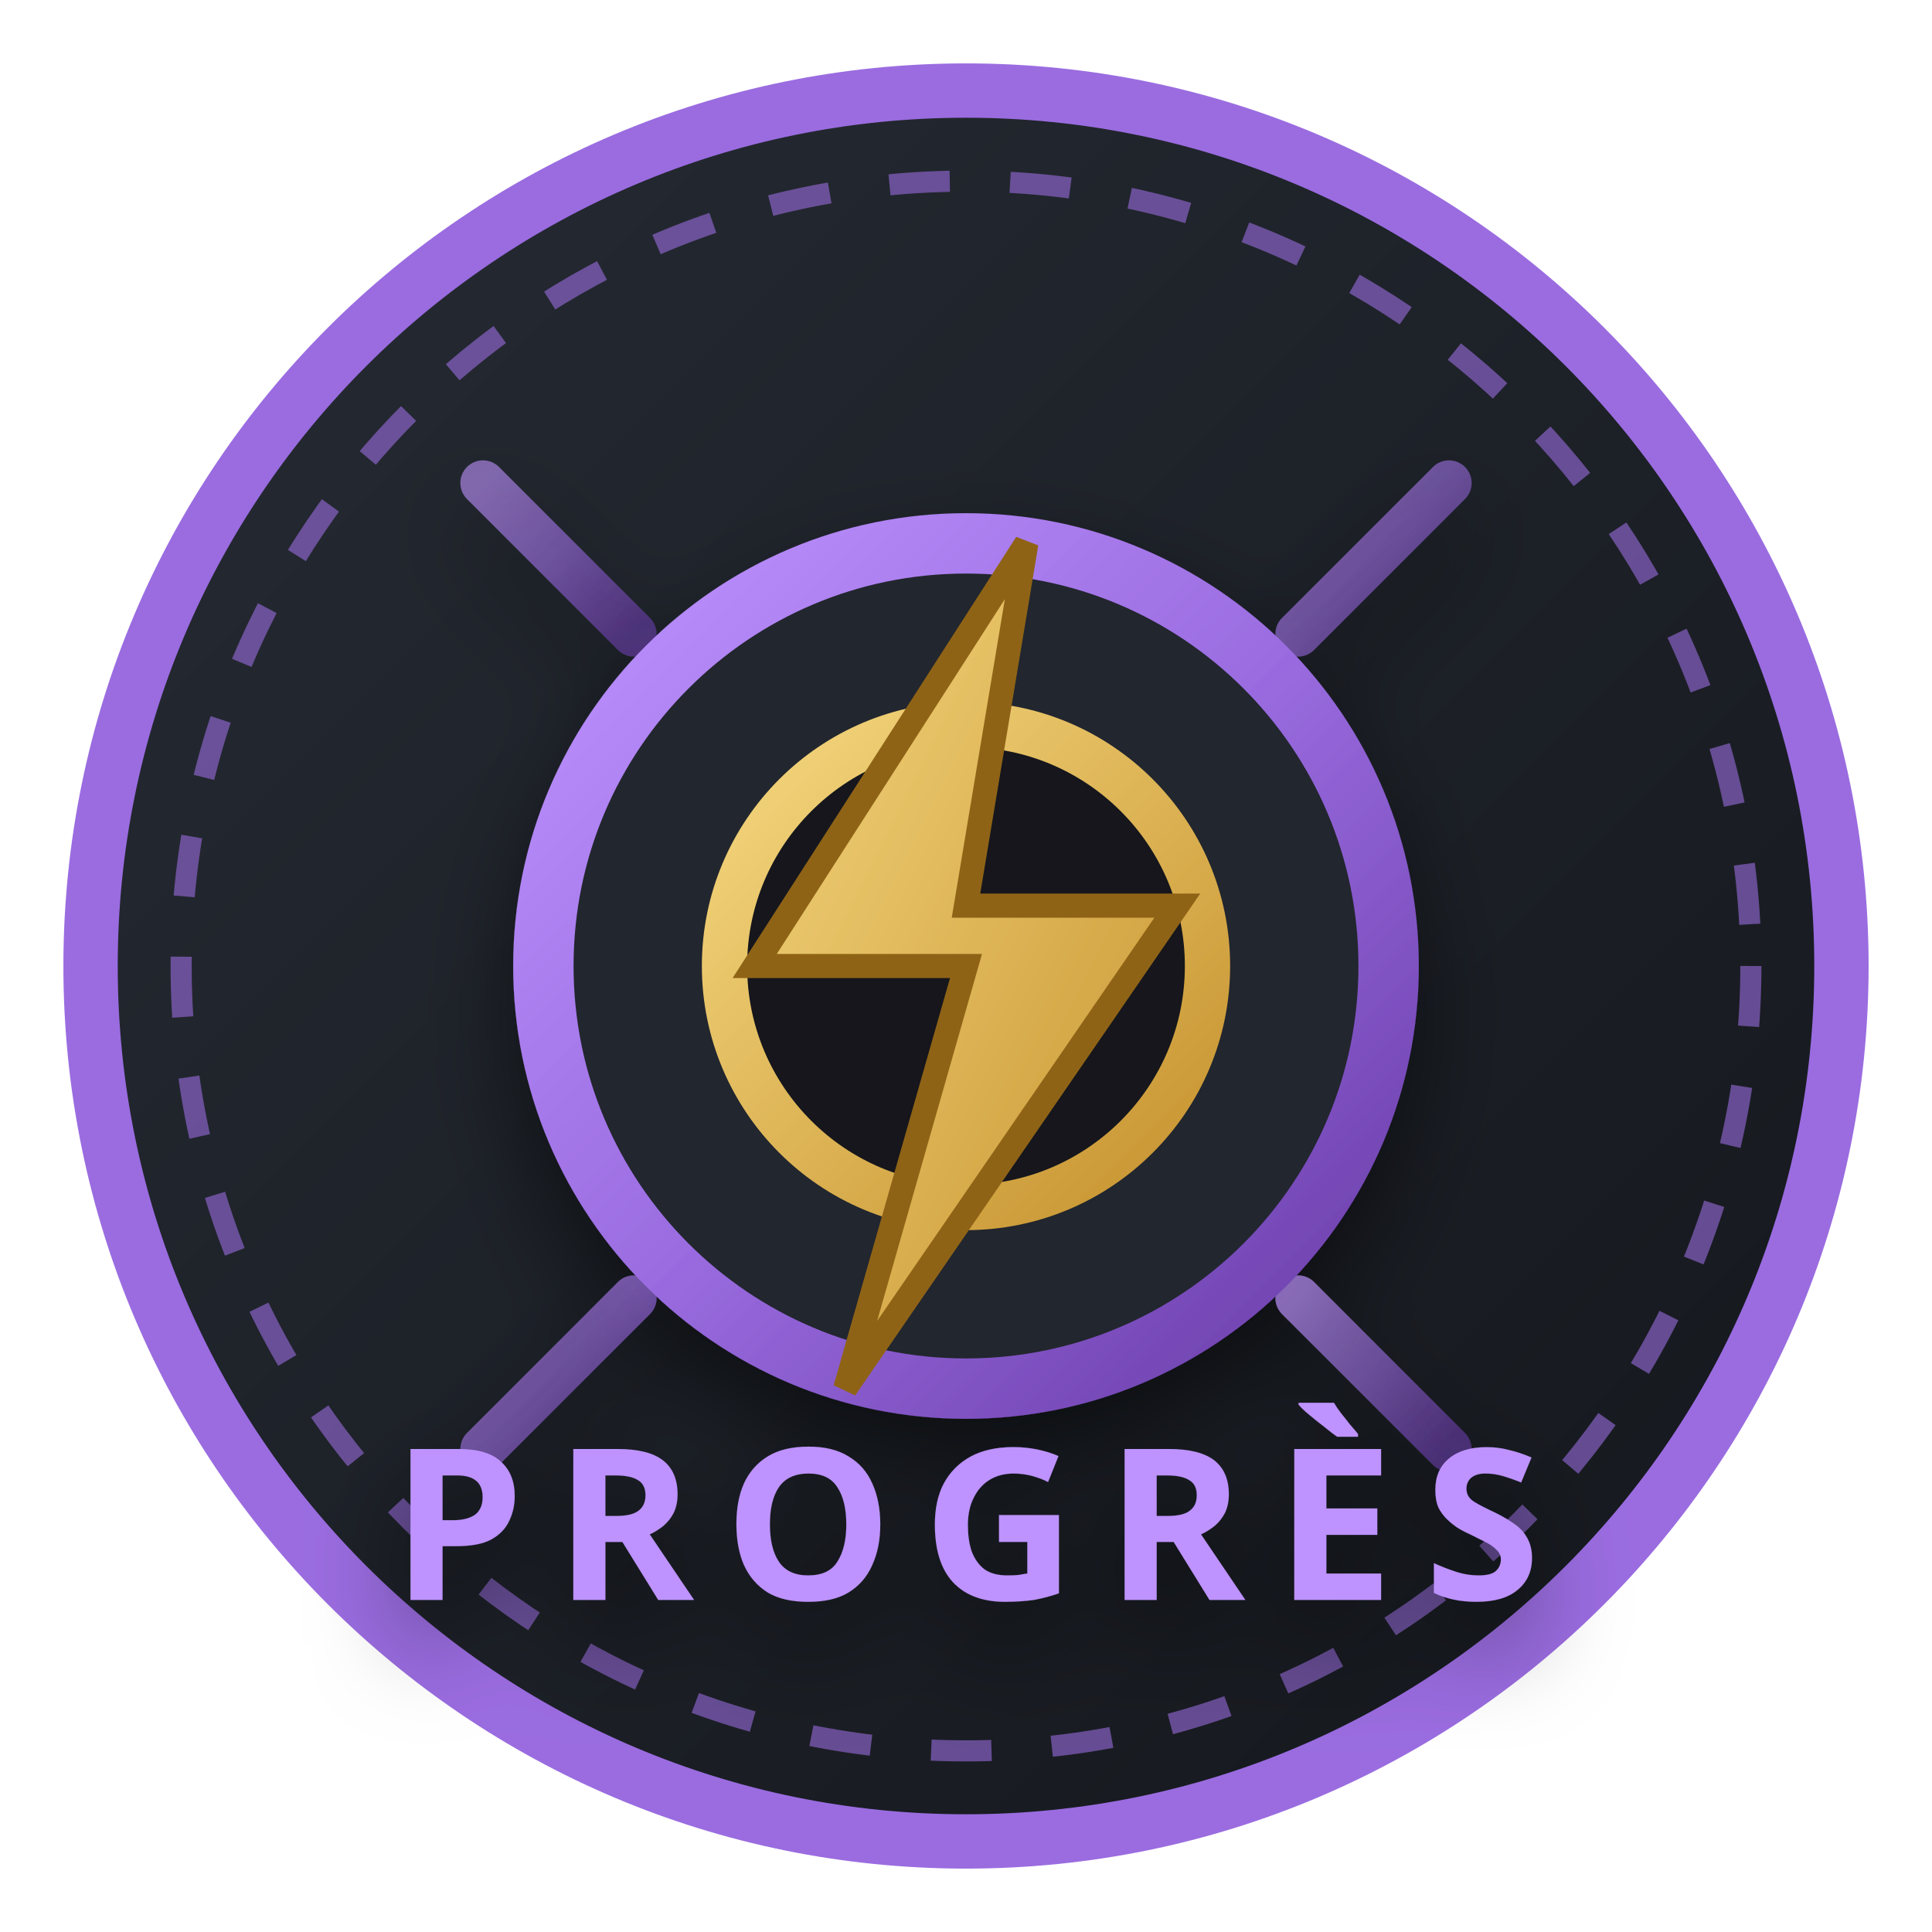
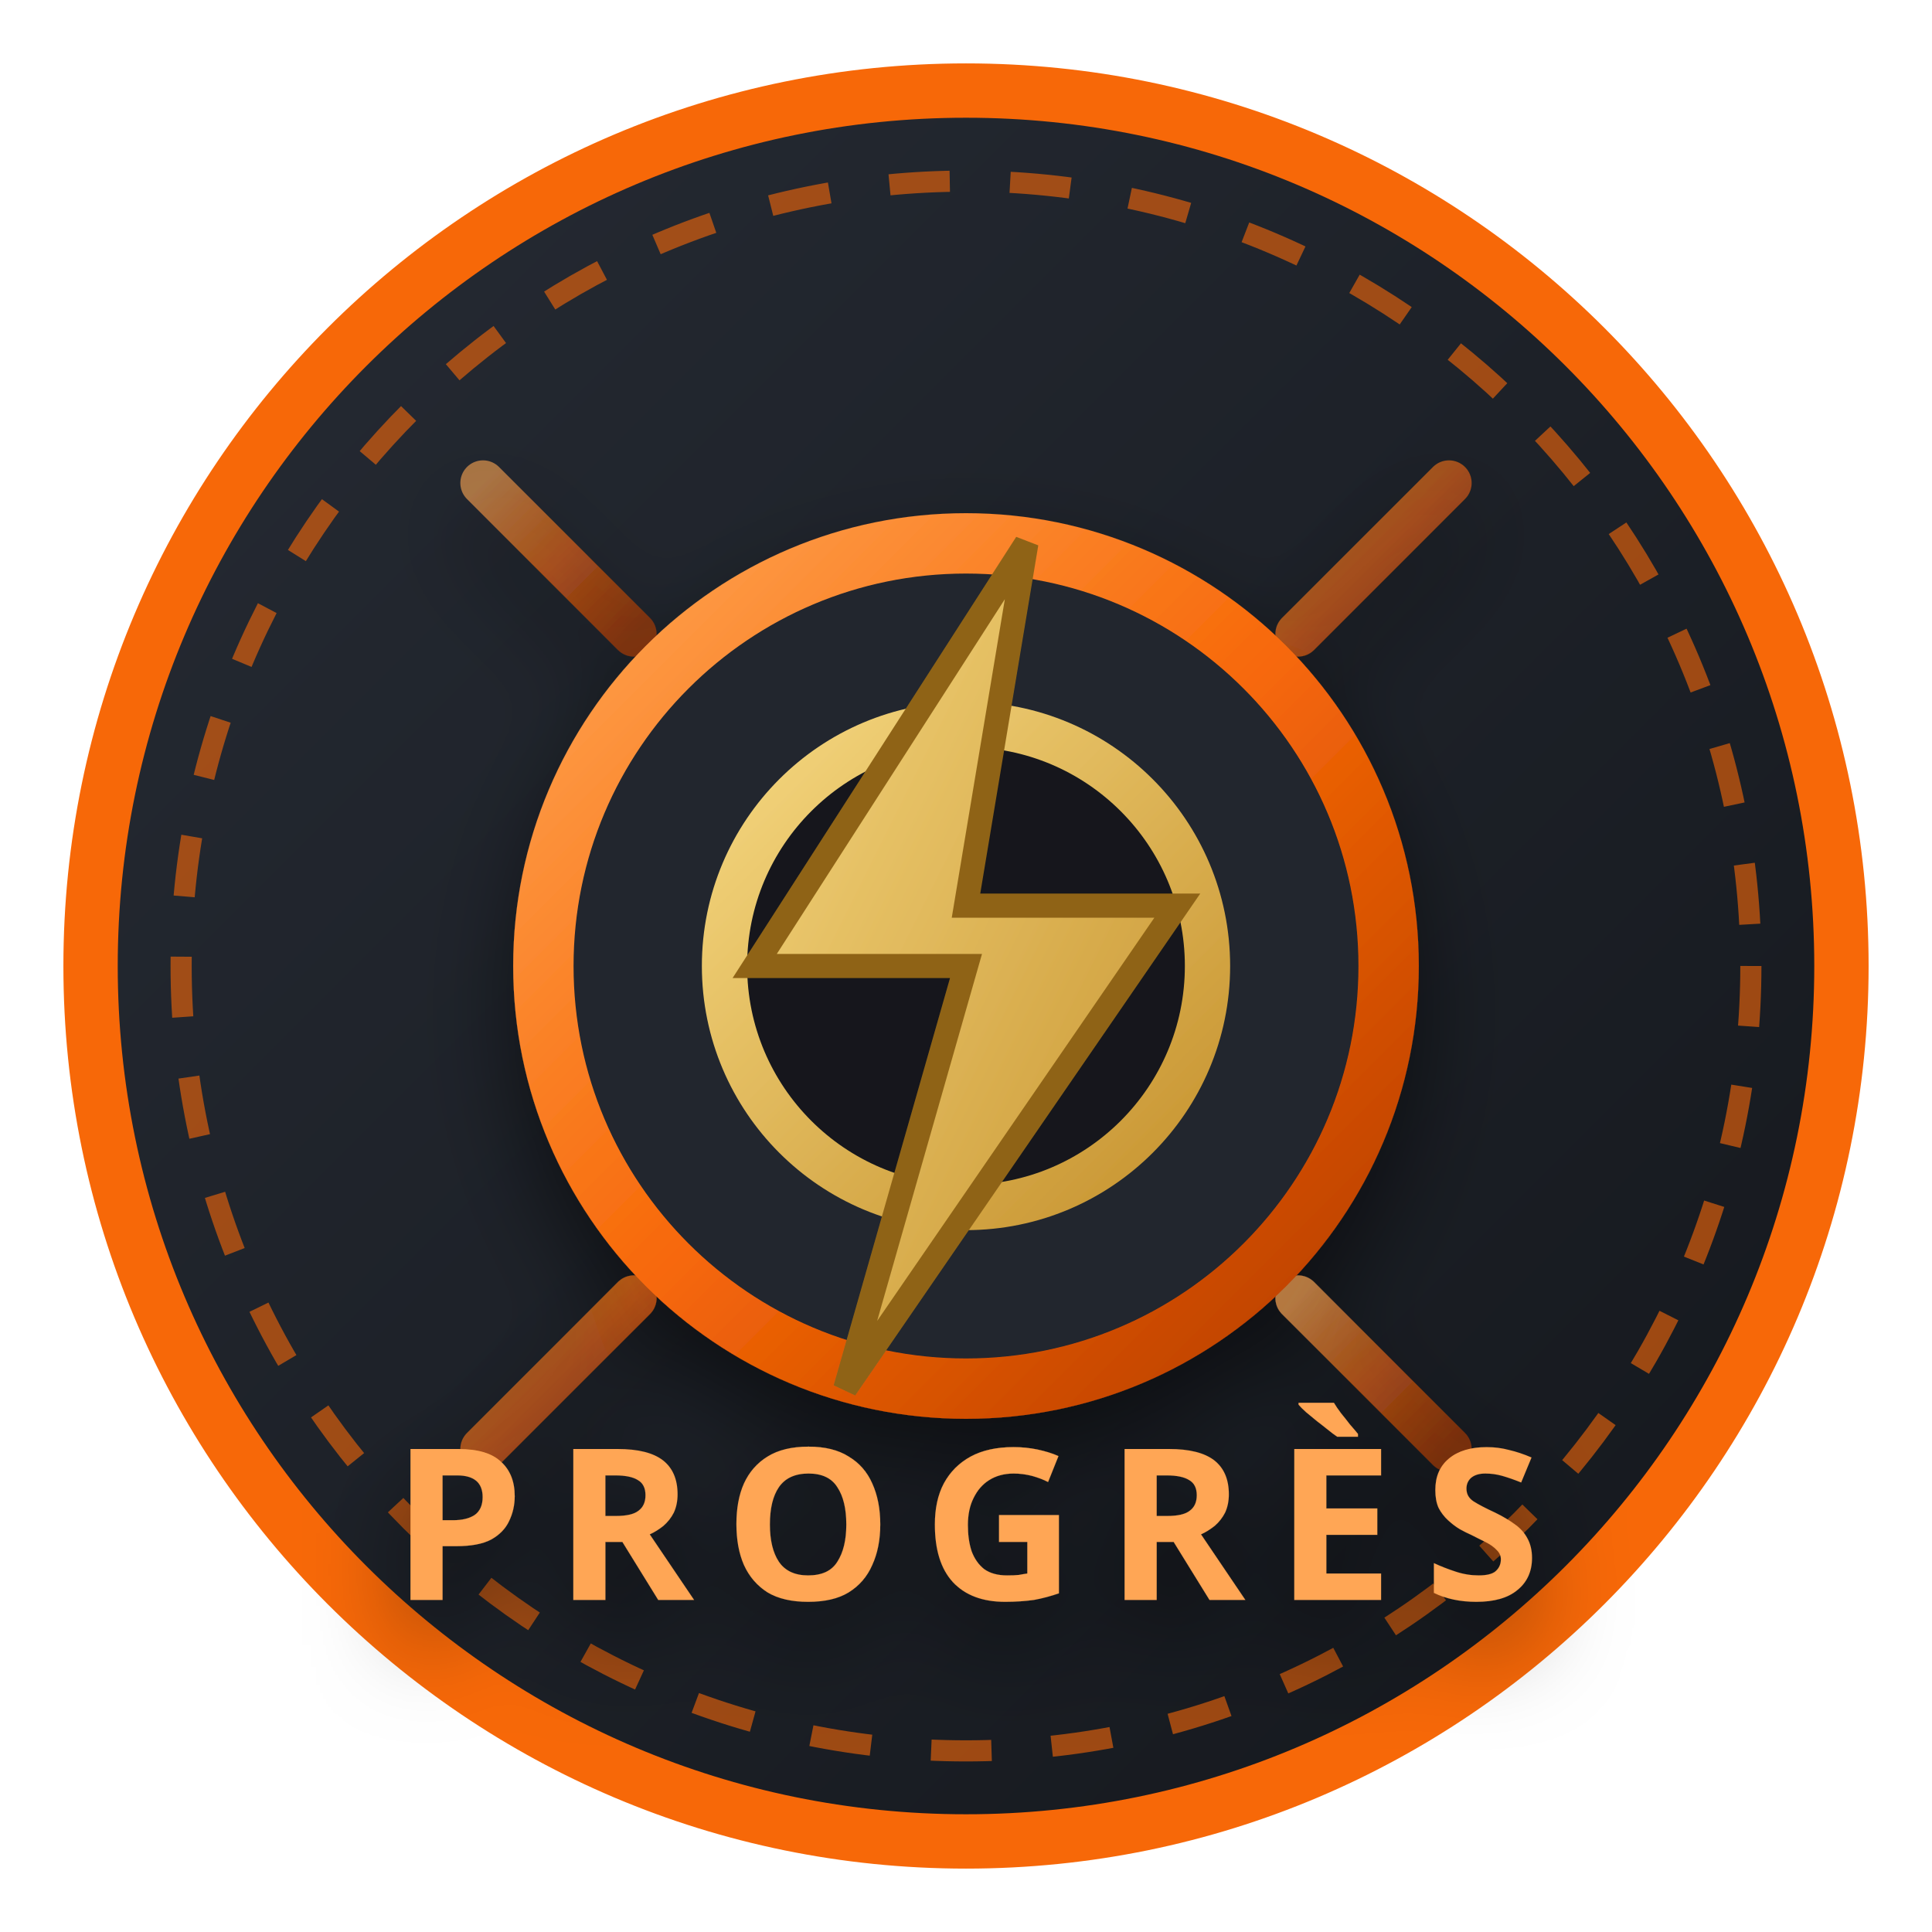
<svg xmlns="http://www.w3.org/2000/svg" viewBox="0 0 64 64" width="64" height="64">
  <defs>
    <linearGradient id="bg" x1="0%" y1="0%" x2="100%" y2="100%">
      <stop offset="0%" stop-color="#262b34" />
      <stop offset="100%" stop-color="#14171c" />
    </linearGradient>
-     <linearGradient id="poPurple" x1="0%" y1="0%" x2="100%" y2="100%">
-       <stop offset="0%" stop-color="#be93ff" />
-       <stop offset="50%" stop-color="#9a6ce0" />
-       <stop offset="100%" stop-color="#673aa6" />
+     <linearGradient id="poOrange" x1="0%" y1="0%" x2="100%" y2="100%">
+       <stop offset="0%" stop-color="#ffa654" />
+       <stop offset="50%" stop-color="#f76808" />
+       <stop offset="100%" stop-color="#b33a00" />
    </linearGradient>
    <linearGradient id="gold" x1="0%" y1="0%" x2="100%" y2="100%">
      <stop offset="0%" stop-color="#f5d77f" />
      <stop offset="100%" stop-color="#c6922e" />
    </linearGradient>
    <filter id="shadow" x="-10%" y="-10%" width="120%" height="120%">
      <feDropShadow dx="0" dy="1.5" stdDeviation="1.5" flood-color="#000000" flood-opacity="0.5" />
    </filter>
  </defs>
-   <circle cx="32" cy="32" r="29" fill="url(#bg)" stroke="#9a6ce0" stroke-width="1.8" />
-   <circle cx="32" cy="32" r="26" fill="none" stroke="#9a6ce0" stroke-width="0.7" stroke-dasharray="2 2" opacity="0.6" />
+   <circle cx="32" cy="32" r="29" fill="url(#bg)" stroke="#f76808" stroke-width="1.8" />
+   <circle cx="32" cy="32" r="26" fill="none" stroke="#f76808" stroke-width="0.7" stroke-dasharray="2 2" opacity="0.6" />
  <g filter="url(#shadow)">
-     <g stroke="url(#poPurple)" stroke-width="1.5" stroke-linecap="round" opacity="0.6">
+     <g stroke="url(#poOrange)" stroke-width="1.5" stroke-linecap="round" opacity="0.6">
      <line x1="32" y1="10" x2="32" y2="16" />
      <line x1="32" y1="48" x2="32" y2="54" />
      <line x1="10" y1="32" x2="16" y2="32" />
      <line x1="48" y1="32" x2="54" y2="32" />
      <line x1="16" y1="16" x2="21" y2="21" />
      <line x1="48" y1="48" x2="43" y2="43" />
      <line x1="48" y1="16" x2="43" y2="21" />
      <line x1="16" y1="48" x2="21" y2="43" />
    </g>
-     <circle cx="32" cy="32" r="14" fill="#20252e" stroke="url(#poPurple)" stroke-width="2" />
+     <circle cx="32" cy="32" r="14" fill="#20252e" stroke="url(#poOrange)" stroke-width="2" />
    <circle cx="32" cy="32" r="8" fill="#14171c" stroke="url(#gold)" stroke-width="1.5" />
    <polygon points="34,18 25,32 32,32 28,46 39,30 32,30" fill="url(#gold)" stroke="#8f6418" stroke-width="0.8" />
-     <text x="32" y="53" fill="#be93ff" font-size="7" font-weight="bold" font-family="sans-serif" text-anchor="middle" letter-spacing="1">PROGRÈS</text>
+     <text x="32" y="53" fill="#ffa654" font-size="7" font-weight="bold" font-family="sans-serif" text-anchor="middle" letter-spacing="1">PROGRÈS</text>
  </g>
</svg>
